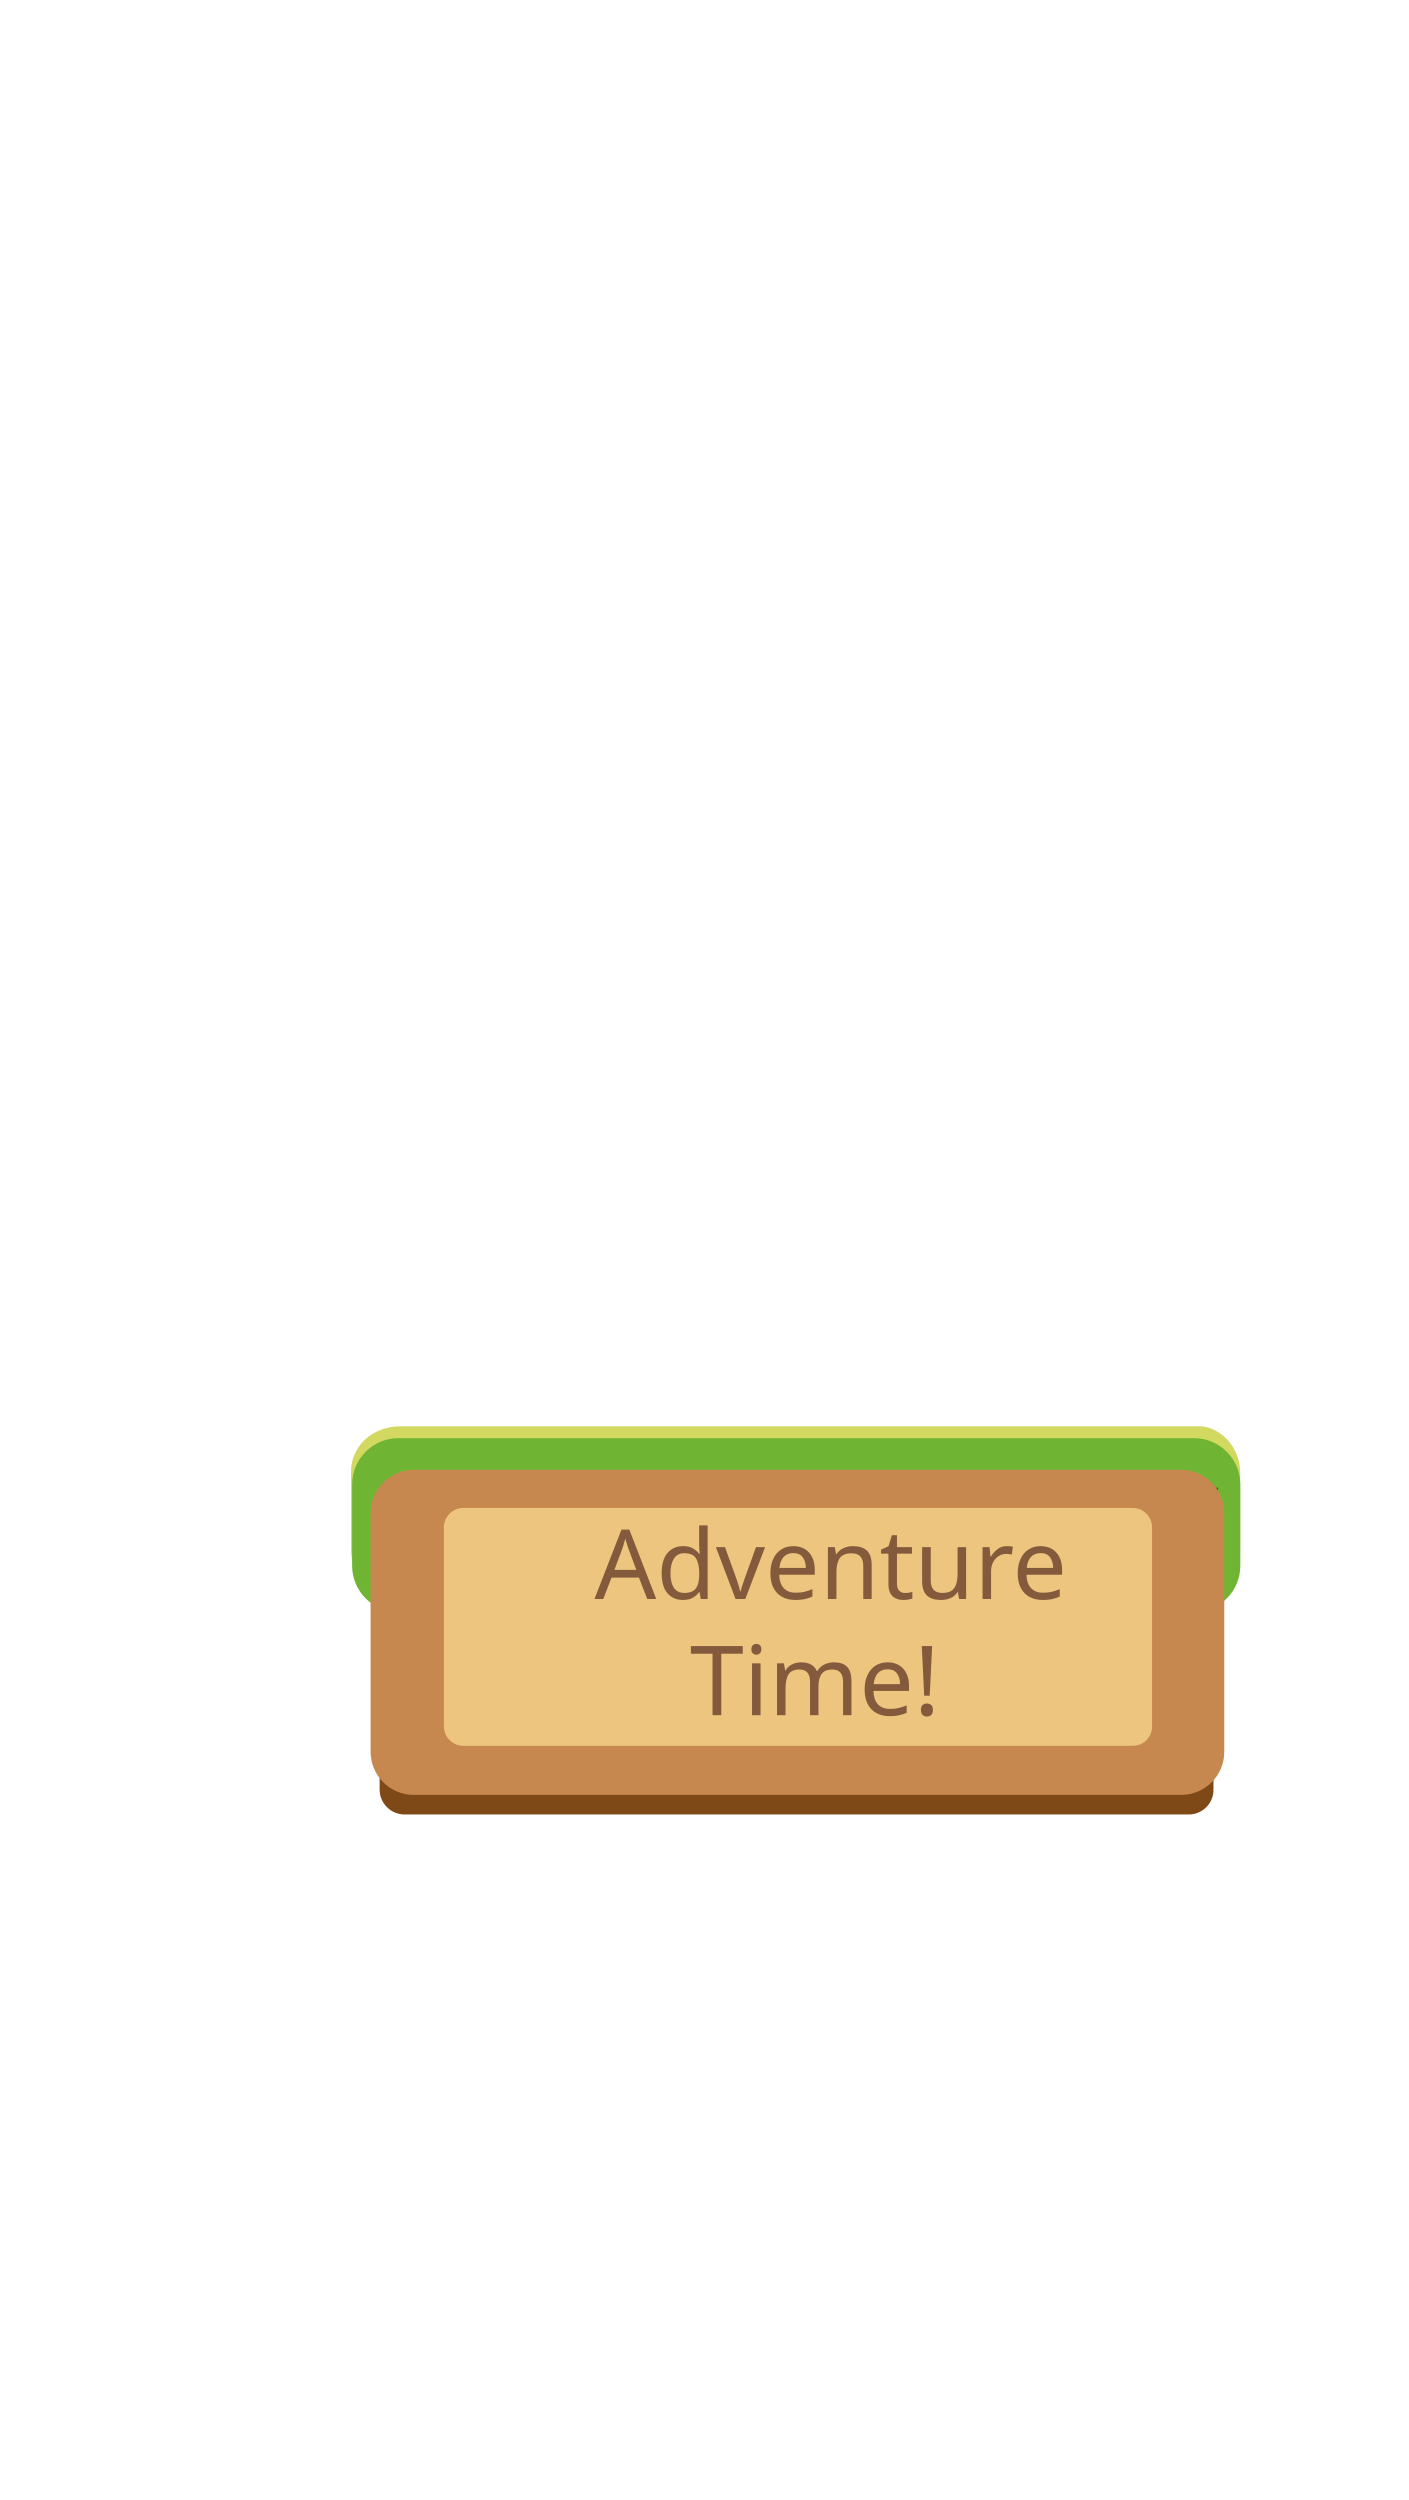
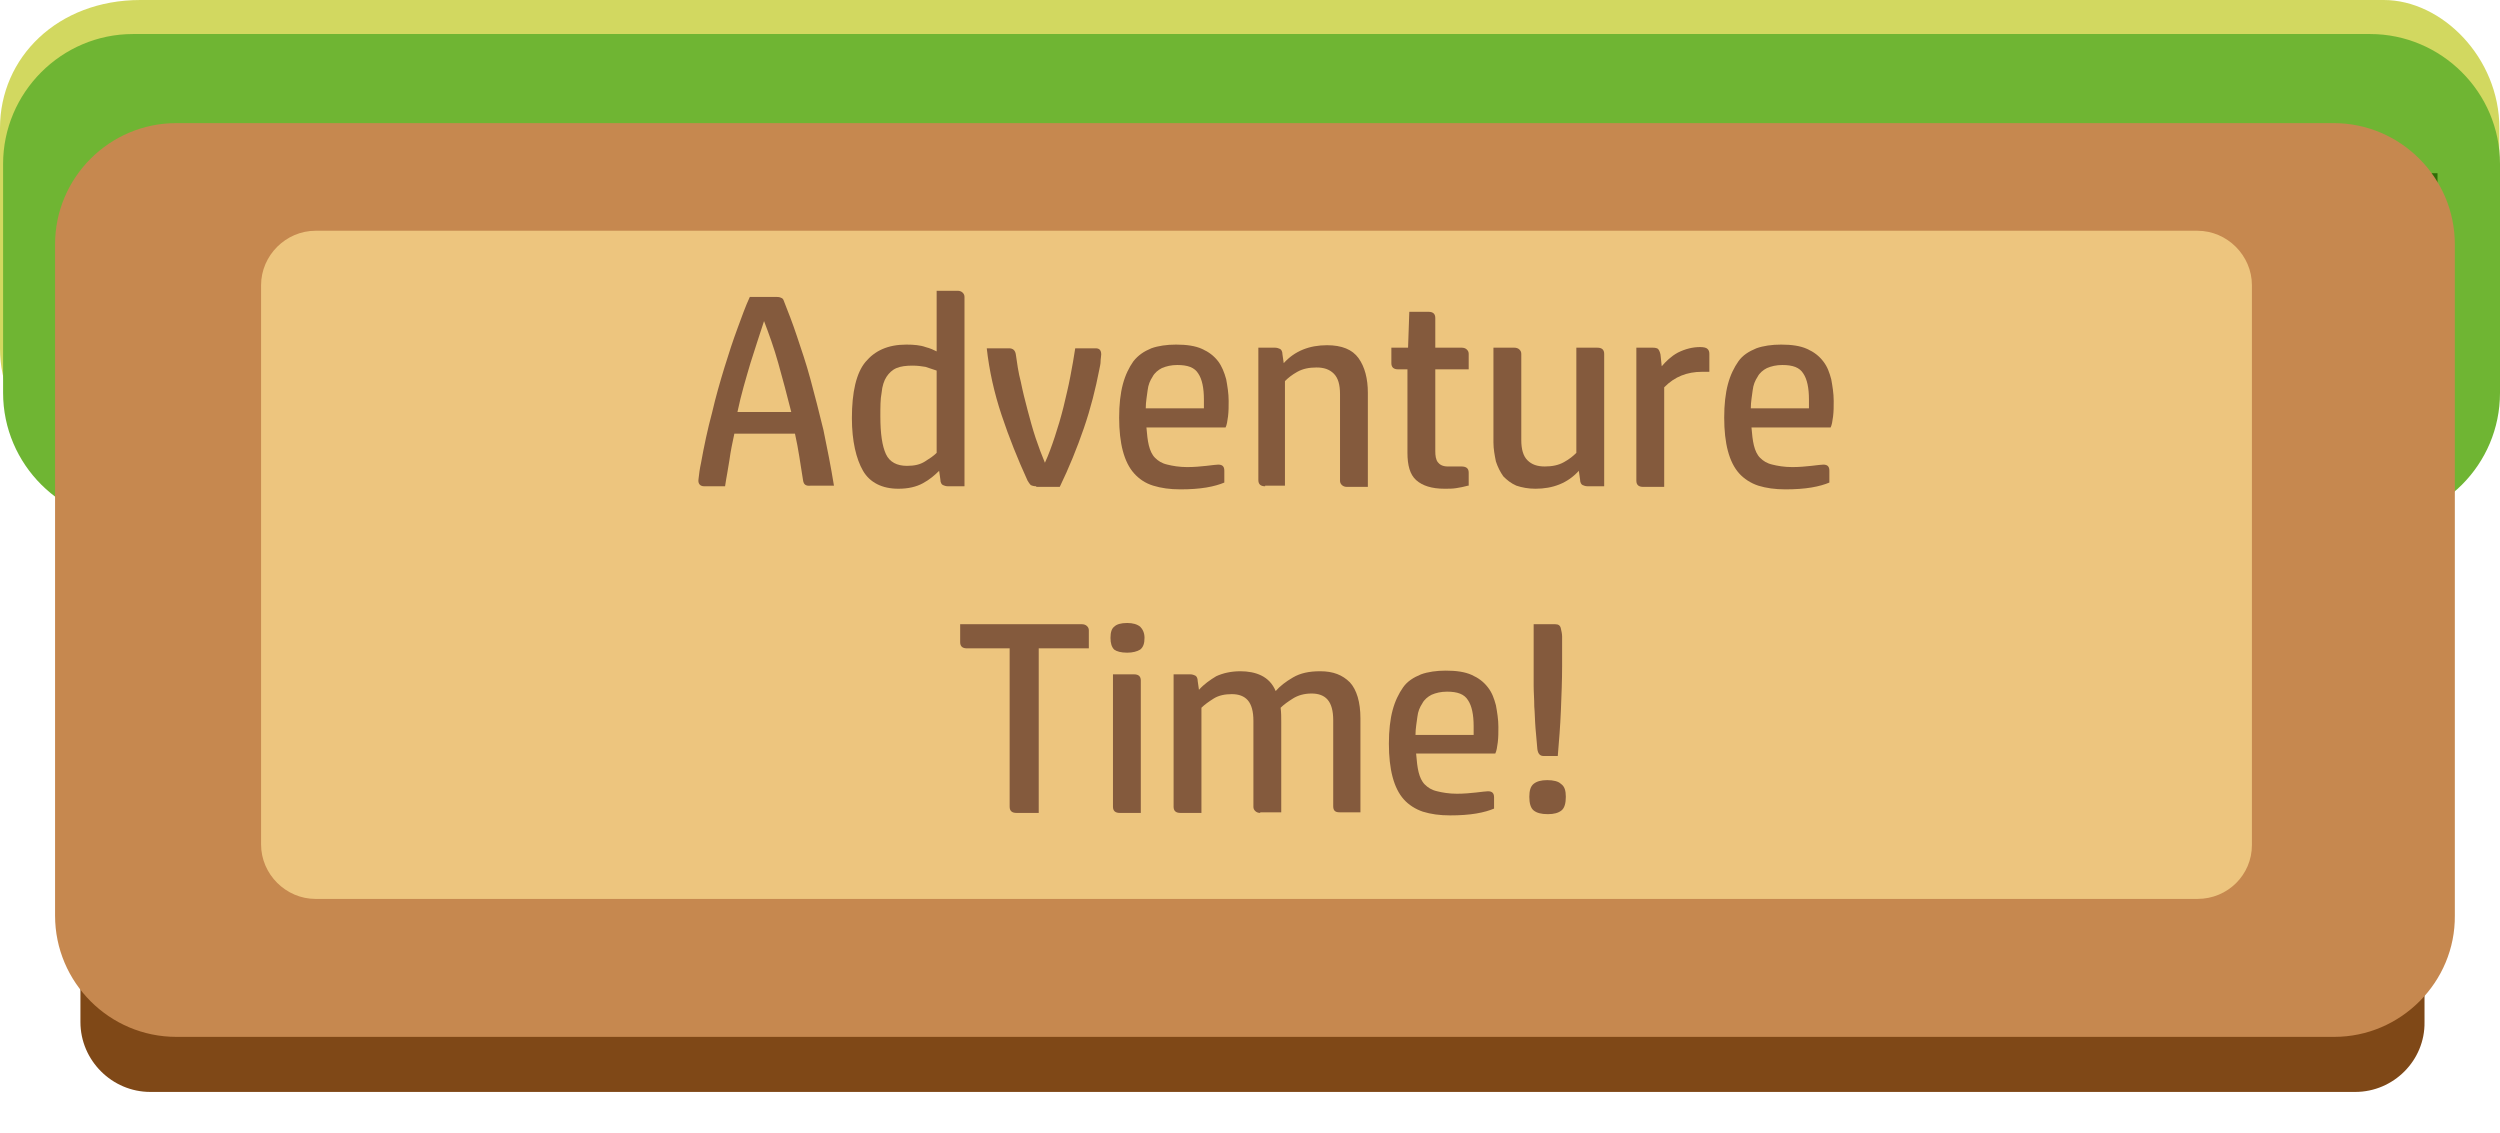
- <svg xmlns="http://www.w3.org/2000/svg" version="1.1" x="0px" y="0px" viewBox="0 0 640 1136" style="enable-background:new 0 0 640 1136;" xml:space="preserve">
+ <svg xmlns="http://www.w3.org/2000/svg" version="1.1" x="0px" y="0px" viewBox="0 0 404.1 183" style="enable-background:new 0 0 404.1 183;" xml:space="preserve">
  <style type="text/css">
- 	.st0{display:none;}
- 	.st1{fill:#A67C52;}
- 	.st2{fill:none;stroke:#42210B;stroke-width:7;stroke-miterlimit:10;}
- 	.st3{fill:none;stroke:#2F6D07;stroke-miterlimit:10;}
- 	.st4{fill:none;stroke:#875815;stroke-width:7;stroke-miterlimit:10;}
- 	.st5{fill:#D2D860;}
- 	.st6{fill:#7F4817;}
- 	.st7{fill:#6FB533;}
- 	.st8{fill:none;stroke:#2F6D07;stroke-width:2;stroke-miterlimit:10;}
- 	.st9{fill:#C6884F;}
- 	.st10{fill:#EDC57E;}
- 	.st11{fill:none;}
- 	.st12{fill:#845A3D;}
- 	.st13{font-family:'HPSimplified-Regular';}
- 	.st14{font-size:44px;}
+ 	.st0{fill:#D2D860;}
+ 	.st1{fill:#7F4817;}
+ 	.st2{fill:#6FB533;}
+ 	.st3{fill:none;stroke:#875815;stroke-width:7;stroke-miterlimit:10;}
+ 	.st4{fill:none;stroke:#2F6D07;stroke-miterlimit:10;}
+ 	.st5{fill:none;stroke:#2F6D07;stroke-width:2;stroke-miterlimit:10;}
+ 	.st6{fill:#C6884F;}
+ 	.st7{fill:#EDC57E;}
+ 	.st8{fill:#845A3D;}
</style>
-   <g id="Ebene_2" class="st0">
+   <g id="Ebene_2">
</g>
  <g id="Ebene_1">
-     <path class="st1" d="M-402.6,10.6h2.6c0.4,0,0.6-0.3,0.6-0.6v0c0-0.4-0.3-0.6-0.6-0.6h-2.6c-0.4,0-0.6,0.3-0.6,0.6v0   C-403.3,10.3-403,10.6-402.6,10.6z" />
-     <line class="st2" x1="-321.2" y1="260.6" x2="-319.9" y2="261.9" />
-     <line class="st3" x1="-166.1" y1="424.7" x2="-149.4" y2="450.3" />
    <g>
-       <path class="st4" d="M557.1,507.7" />
-       <path class="st3" d="M545.5,500.8" />
      <g>
-         <path class="st5" d="M542.9,725H180.2c-11.4,0-20.7-9.3-20.7-20.7v-35.5c0-11.4,9.3-20.7,22.7-20.7h362.6     c9.4,0,18.7,9.3,18.7,20.7v35.5C563.6,715.7,554.3,725,542.9,725z" />
-         <path class="st6" d="M540.2,824.5H183.8c-6.2,0-11.3-5.1-11.3-11.3V683.8c0-6.2,5.1-11.3,11.3-11.3h356.3     c6.2,0,11.3,5.1,11.3,11.3v129.4C551.5,819.4,546.4,824.5,540.2,824.5z" />
-         <path class="st7" d="M542.6,732.5H181c-11.5,0-21-9.4-21-21v-37c0-11.5,9.4-21,21-21h361.6c11.5,0,21,9.4,21,21v37     C563.6,723.1,554.2,732.5,542.6,732.5z" />
-         <path class="st4" d="M167.4,681.1" />
-         <path class="st3" d="M179.3,677.8" />
-         <line class="st8" x1="173.5" y1="676.5" x2="553.5" y2="677" />
-         <path class="st9" d="M536.8,815.6H188c-10.8,0-19.6-8.8-19.6-19.6V687.5c0-10.8,8.8-19.6,19.6-19.6h348.7     c10.8,0,19.6,8.8,19.6,19.6v108.5C556.4,806.7,547.6,815.6,536.8,815.6z" />
-         <path class="st10" d="M514.7,793.3H210.5c-4.8,0-8.8-4-8.8-8.8v-90.5c0-4.8,4-8.8,8.8-8.8h304.2c4.8,0,8.8,4,8.8,8.8v90.5     C523.5,789.4,519.6,793.3,514.7,793.3z" />
+         <path class="st0" d="M383.4,77H20.7C9.3,77,0,67.7,0,56.3V20.7C0,9.3,9.3,0,22.7,0h362.6c9.4,0,18.7,9.3,18.7,20.7v35.5     C404.1,67.7,394.8,77,383.4,77z" />
+         <path class="st1" d="M380.7,176.5H24.3c-6.2,0-11.3-5.1-11.3-11.3V35.8c0-6.2,5.1-11.3,11.3-11.3h356.3c6.2,0,11.3,5.1,11.3,11.3     v129.4C392,171.4,386.9,176.5,380.7,176.5z" />
+         <path class="st2" d="M383.1,84.5H21.5c-11.5,0-21-9.4-21-21v-37c0-11.5,9.4-21,21-21h361.6c11.5,0,21,9.4,21,21v37     C404.1,75.1,394.7,84.5,383.1,84.5z" />
+         <path class="st3" d="M7.9,33.1" />
+         <path class="st4" d="M19.8,29.8" />
+         <line class="st5" x1="14" y1="28.5" x2="394" y2="29" />
+         <path class="st6" d="M377.3,167.6H28.5c-10.8,0-19.6-8.8-19.6-19.6V39.5c0-10.8,8.8-19.6,19.6-19.6h348.7     c10.8,0,19.6,8.8,19.6,19.6v108.5C396.9,158.7,388.1,167.6,377.3,167.6z" />
+         <path class="st7" d="M355.2,145.3H51c-4.8,0-8.8-4-8.8-8.8V46.1c0-4.8,4-8.8,8.8-8.8h304.2c4.8,0,8.8,4,8.8,8.8v90.5     C364,141.4,360.1,145.3,355.2,145.3z" />
      </g>
    </g>
-     <rect x="191" y="695" class="st11" width="347" height="136" />
-     <text transform="matrix(1 0 0 1 270.1216 726.5913)">
-       <tspan x="0" y="0" class="st12 st13 st14">Adventure</tspan>
-       <tspan x="43.4" y="52.8" class="st12 st13 st14">Time!</tspan>
-     </text>
+     <g>
+       <path class="st8" d="M129.8,77.6c-0.2-1.3-0.4-2.6-0.6-3.8c-0.2-1.2-0.4-2.4-0.7-3.7h-9.8c-0.3,1.4-0.6,2.8-0.8,4.3    c-0.2,1.4-0.5,2.8-0.7,4.2h-3.4c-0.6,0-1-0.4-0.9-1.1c0.1-0.9,0.2-1.7,0.4-2.6c0.5-2.8,1.1-5.6,1.8-8.2c0.6-2.6,1.3-5,2-7.3    c0.7-2.3,1.4-4.4,2.1-6.3c0.7-1.9,1.3-3.6,2-5.1h4.4c0.4,0,0.6,0.1,0.8,0.2c0.2,0.1,0.3,0.4,0.4,0.7c0.6,1.5,1.3,3.3,2,5.4    c0.7,2.1,1.5,4.4,2.2,7c0.7,2.6,1.4,5.3,2.1,8.2c0.6,2.9,1.2,5.9,1.7,9h-3.7C130.2,78.6,129.9,78.3,129.8,77.6z M123.5,51.9    c-0.7,2.1-1.4,4.3-2.2,6.8c-0.7,2.4-1.5,5-2.1,7.9h8.7c-0.7-2.8-1.4-5.4-2.1-7.9S124.3,54,123.5,51.9z" />
+       <path class="st8" d="M145.2,79c-2.6,0-4.6-1-5.7-2.9s-1.8-4.8-1.8-8.5c0-4.2,0.7-7.3,2.2-9.1c1.5-1.8,3.6-2.8,6.6-2.8    c1.2,0,2.3,0.1,3.1,0.4c0.8,0.2,1.4,0.5,1.8,0.7V47h3.4c0.3,0,0.6,0.1,0.8,0.3c0.2,0.2,0.3,0.4,0.3,0.7v30.6h-2.7    c-0.3,0-0.6-0.1-0.8-0.2c-0.2-0.1-0.4-0.4-0.4-0.9l-0.2-1.4c-0.7,0.7-1.5,1.4-2.6,2C148.1,78.7,146.8,79,145.2,79z M151.4,59.9    c-0.6-0.2-1.2-0.4-1.8-0.6c-0.6-0.1-1.3-0.2-2.1-0.2c-1,0-1.9,0.1-2.6,0.4c-0.7,0.3-1.2,0.8-1.6,1.4s-0.7,1.5-0.8,2.6    c-0.2,1-0.2,2.3-0.2,3.8c0,2.8,0.3,4.8,0.9,6.1c0.6,1.3,1.8,1.9,3.4,1.9c1.2,0,2.1-0.2,2.9-0.7c0.8-0.5,1.4-0.9,1.9-1.4V59.9z" />
+       <path class="st8" d="M167.5,78.6c-0.4,0-0.7-0.1-0.9-0.2c-0.2-0.2-0.3-0.4-0.5-0.7c-1.6-3.5-3-7-4.2-10.6c-1.2-3.6-2-7.2-2.4-10.8    h3.6c0.6,0,1,0.3,1.1,1c0.2,1.4,0.4,2.9,0.8,4.4c0.3,1.5,0.7,3.1,1.1,4.6c0.4,1.5,0.8,3,1.3,4.5c0.5,1.5,1,2.8,1.5,4    c0.6-1.3,1.1-2.7,1.6-4.2s1-3.2,1.4-4.8c0.4-1.7,0.8-3.3,1.1-4.9c0.3-1.6,0.6-3.2,0.8-4.6h3.3c0.6,0,0.9,0.3,0.9,1    c0,0.3-0.1,0.7-0.1,1.1s-0.1,0.8-0.2,1.3c-0.6,3.1-1.4,6.3-2.5,9.5c-1.1,3.2-2.4,6.4-3.9,9.5H167.5z" />
+       <path class="st8" d="M185.3,69c0.1,1.2,0.2,2.2,0.4,3c0.2,0.8,0.5,1.5,1,2c0.5,0.5,1.1,0.9,2,1.1c0.8,0.2,1.9,0.4,3.2,0.4    c1.1,0,2.2-0.1,3.1-0.2c0.9-0.1,1.6-0.2,1.9-0.2c0.7,0,1,0.3,1,1V78c-0.7,0.3-1.7,0.6-2.9,0.8c-1.2,0.2-2.6,0.3-4.2,0.3    c-1.7,0-3.1-0.2-4.4-0.6s-2.3-1.1-3.1-2s-1.4-2.1-1.8-3.6c-0.4-1.5-0.6-3.3-0.6-5.4c0-2.1,0.2-3.9,0.6-5.4s1-2.7,1.7-3.7    c0.8-1,1.7-1.6,2.9-2.1c1.1-0.4,2.5-0.6,4-0.6c1.7,0,3.1,0.2,4.2,0.7c1.1,0.5,1.9,1.1,2.6,2c0.6,0.8,1,1.8,1.3,2.9    c0.2,1.1,0.4,2.3,0.4,3.5c0,0.9,0,1.7-0.1,2.5s-0.2,1.4-0.4,1.8H185.3z M194.6,65.9c0-0.3,0-0.5,0-0.7s0-0.3,0-0.6    c0-1.9-0.3-3.3-0.9-4.2c-0.6-1-1.7-1.4-3.4-1.4c-1,0-1.8,0.2-2.5,0.5c-0.6,0.3-1.2,0.8-1.5,1.4c-0.4,0.6-0.7,1.3-0.8,2.2    s-0.3,1.8-0.3,2.9H194.6z" />
+       <path class="st8" d="M204.5,78.6c-0.7,0-1.1-0.3-1.1-1V56.2h2.7c0.3,0,0.6,0.1,0.8,0.2c0.2,0.1,0.4,0.4,0.4,0.9l0.2,1.4    c1.8-2,4.2-2.9,7-2.9c2.4,0,4.1,0.7,5.1,2.1c1,1.4,1.5,3.3,1.5,5.6v15.2h-3.4c-0.3,0-0.6-0.1-0.8-0.3c-0.2-0.2-0.3-0.4-0.3-0.7    V63.7c0-1.5-0.3-2.6-1-3.3s-1.6-1-2.8-1c-1.2,0-2.2,0.2-3.1,0.7c-0.9,0.5-1.5,1-2,1.5v16.9H204.5z" />
+       <path class="st8" d="M237.3,78.5c-0.7,0.2-1.3,0.3-1.9,0.4c-0.6,0.1-1.2,0.1-1.9,0.1c-2.1,0-3.6-0.5-4.6-1.4    c-1-0.9-1.4-2.4-1.4-4.4V59.7H226c-0.7,0-1.1-0.3-1.1-1v-2.5h2.7l0.2-5.8h3.1c0.7,0,1.1,0.3,1.1,1v4.8h4.3c0.3,0,0.6,0.1,0.8,0.3    c0.2,0.2,0.3,0.4,0.3,0.7v2.5H232v13.2c0,0.8,0.1,1.4,0.4,1.8c0.3,0.4,0.8,0.7,1.6,0.7c0.5,0,0.9,0,1.3,0s0.7,0,0.9,0    c0.8,0,1.2,0.3,1.2,1V78.5z" />
+       <path class="st8" d="M258.2,56.2c0.7,0,1.1,0.3,1.1,1v21.4h-2.7c-0.3,0-0.6-0.1-0.8-0.2c-0.2-0.1-0.4-0.4-0.4-0.9l-0.2-1.4    c-1.8,2-4.2,2.9-7,2.9c-1.2,0-2.2-0.2-3.1-0.5c-0.9-0.4-1.5-0.9-2.1-1.5c-0.5-0.7-0.9-1.5-1.2-2.4c-0.2-1-0.4-2-0.4-3.1V56.2h3.4    c0.3,0,0.6,0.1,0.8,0.3c0.2,0.2,0.3,0.4,0.3,0.7v13.9c0,1.5,0.3,2.6,1,3.3s1.6,1,2.8,1c1.2,0,2.2-0.2,3.1-0.7c0.9-0.5,1.5-1,2-1.5    V56.2H258.2z" />
+       <path class="st8" d="M274.8,56.1c0.6,0,1,0.1,1.2,0.3c0.2,0.2,0.3,0.4,0.3,0.8v2.9c-0.2,0-0.4,0-0.6,0s-0.4,0-0.6,0    c-1.2,0-2.3,0.2-3.3,0.6c-1,0.4-1.9,1-2.8,1.9v16.1h-3.4c-0.7,0-1.1-0.3-1.1-1V56.2h2.7c0.4,0,0.7,0.1,0.8,0.2s0.3,0.4,0.4,0.9    l0.2,1.9c0.7-0.8,1.5-1.6,2.6-2.2C272.4,56.4,273.6,56.1,274.8,56.1z" />
+       <path class="st8" d="M283.1,69c0.1,1.2,0.2,2.2,0.4,3c0.2,0.8,0.5,1.5,1,2c0.5,0.5,1.1,0.9,2,1.1c0.8,0.2,1.9,0.4,3.2,0.4    c1.1,0,2.2-0.1,3.1-0.2s1.6-0.2,1.9-0.2c0.7,0,1,0.3,1,1V78c-0.7,0.3-1.7,0.6-2.9,0.8c-1.2,0.2-2.6,0.3-4.2,0.3    c-1.7,0-3.1-0.2-4.4-0.6c-1.2-0.4-2.3-1.1-3.1-2s-1.4-2.1-1.8-3.6c-0.4-1.5-0.6-3.3-0.6-5.4c0-2.1,0.2-3.9,0.6-5.4s1-2.7,1.7-3.7    s1.7-1.6,2.9-2.1c1.1-0.4,2.5-0.6,4-0.6c1.7,0,3.1,0.2,4.2,0.7c1.1,0.5,1.9,1.1,2.6,2s1,1.8,1.3,2.9c0.2,1.1,0.4,2.3,0.4,3.5    c0,0.9,0,1.7-0.1,2.5s-0.2,1.4-0.4,1.8H283.1z M292.4,65.9c0-0.3,0-0.5,0-0.7s0-0.3,0-0.6c0-1.9-0.3-3.3-0.9-4.2    c-0.6-1-1.7-1.4-3.4-1.4c-1,0-1.8,0.2-2.5,0.5c-0.6,0.3-1.2,0.8-1.5,1.4c-0.4,0.6-0.7,1.3-0.8,2.2s-0.3,1.8-0.3,2.9H292.4z" />
+       <path class="st8" d="M163.3,104.8h-7c-0.7,0-1.1-0.3-1.1-1v-2.9h19.7c0.3,0,0.6,0.1,0.8,0.3c0.2,0.2,0.3,0.4,0.3,0.7v2.9h-8.1    v26.6h-3.6c-0.7,0-1.1-0.3-1.1-1V104.8z" />
+       <path class="st8" d="M182.2,105.5c-1,0-1.7-0.2-2.1-0.5c-0.4-0.4-0.6-1-0.6-1.9c0-0.9,0.2-1.5,0.6-1.8c0.4-0.4,1.1-0.6,2.1-0.6    c0.9,0,1.6,0.2,2.1,0.6c0.4,0.4,0.7,1,0.7,1.8c0,0.9-0.2,1.5-0.7,1.9C183.8,105.3,183.1,105.5,182.2,105.5z M184.4,131.4H181    c-0.7,0-1.1-0.3-1.1-1V109h3.4c0.7,0,1.1,0.3,1.1,1V131.4z" />
+       <path class="st8" d="M203.7,131.4c-0.3,0-0.6-0.1-0.8-0.3c-0.2-0.2-0.3-0.4-0.3-0.7v-13.9c0-1.5-0.3-2.6-0.9-3.3    c-0.6-0.7-1.5-1-2.6-1c-1.1,0-2.1,0.2-2.9,0.7c-0.8,0.5-1.5,1-2,1.5v17h-3.4c-0.7,0-1.1-0.3-1.1-1V109h2.7c0.3,0,0.6,0.1,0.8,0.2    c0.2,0.1,0.4,0.4,0.4,0.9l0.2,1.4c0.8-0.9,1.8-1.6,2.8-2.2c1.1-0.5,2.4-0.8,3.9-0.8c1.2,0,2.4,0.2,3.4,0.7s1.8,1.3,2.3,2.5    c0.7-0.8,1.6-1.5,2.8-2.2c1.2-0.7,2.6-1,4.4-1c2.1,0,3.6,0.6,4.8,1.8c1.1,1.2,1.7,3.2,1.7,5.8v15.2h-3.4c-0.7,0-1-0.3-1-1v-13.9    c0-1.5-0.3-2.6-0.9-3.3c-0.6-0.7-1.5-1-2.6-1c-1.2,0-2.2,0.3-3,0.8c-0.8,0.5-1.5,1-2,1.5c0.1,0.8,0.1,1.5,0.1,2.3v14.6H203.7z" />
+       <path class="st8" d="M228.9,121.8c0.1,1.2,0.2,2.2,0.4,3c0.2,0.8,0.5,1.5,1,2c0.5,0.5,1.1,0.9,2,1.1c0.8,0.2,1.9,0.4,3.2,0.4    c1.1,0,2.2-0.1,3.1-0.2s1.6-0.2,1.9-0.2c0.7,0,1,0.3,1,1v1.8c-0.7,0.3-1.7,0.6-2.9,0.8c-1.2,0.2-2.6,0.3-4.2,0.3    c-1.7,0-3.1-0.2-4.4-0.6c-1.2-0.4-2.3-1.1-3.1-2s-1.4-2.1-1.8-3.6c-0.4-1.5-0.6-3.3-0.6-5.4c0-2.1,0.2-3.9,0.6-5.4s1-2.7,1.7-3.7    s1.7-1.6,2.9-2.1c1.1-0.4,2.5-0.6,4-0.6c1.7,0,3.1,0.2,4.2,0.7c1.1,0.5,1.9,1.1,2.6,2s1,1.8,1.3,2.9c0.2,1.1,0.4,2.3,0.4,3.5    c0,0.9,0,1.7-0.1,2.5c-0.1,0.8-0.2,1.4-0.4,1.8H228.9z M238.2,118.7c0-0.3,0-0.5,0-0.7c0-0.1,0-0.3,0-0.6c0-1.9-0.3-3.3-0.9-4.2    c-0.6-1-1.7-1.4-3.4-1.4c-1,0-1.8,0.2-2.5,0.5c-0.6,0.3-1.2,0.8-1.5,1.4c-0.4,0.6-0.7,1.3-0.8,2.2s-0.3,1.8-0.3,2.9H238.2z" />
+       <path class="st8" d="M253.1,128.8c0,1-0.2,1.8-0.7,2.2c-0.5,0.4-1.2,0.6-2.2,0.6c-1.1,0-1.8-0.2-2.3-0.6c-0.5-0.4-0.7-1.2-0.7-2.2    c0-1,0.2-1.7,0.7-2.1c0.5-0.4,1.2-0.6,2.2-0.6s1.8,0.2,2.2,0.6C252.9,127.1,253.1,127.8,253.1,128.8z M248.5,121.1    c-0.1-1.1-0.2-2.2-0.3-3.4s-0.1-2.4-0.2-3.5c0-1.2-0.1-2.3-0.1-3.4s0-2.2,0-3.1v-6.8h3.5c0.5,0,0.8,0.2,0.9,0.7    c0.1,0.4,0.2,0.9,0.2,1.3v4.8c0,2.3-0.1,4.7-0.2,7.2c-0.1,2.5-0.3,4.9-0.5,7.3h-2.3C248.9,122.2,248.6,121.8,248.5,121.1z" />
+     </g>
  </g>
</svg>
